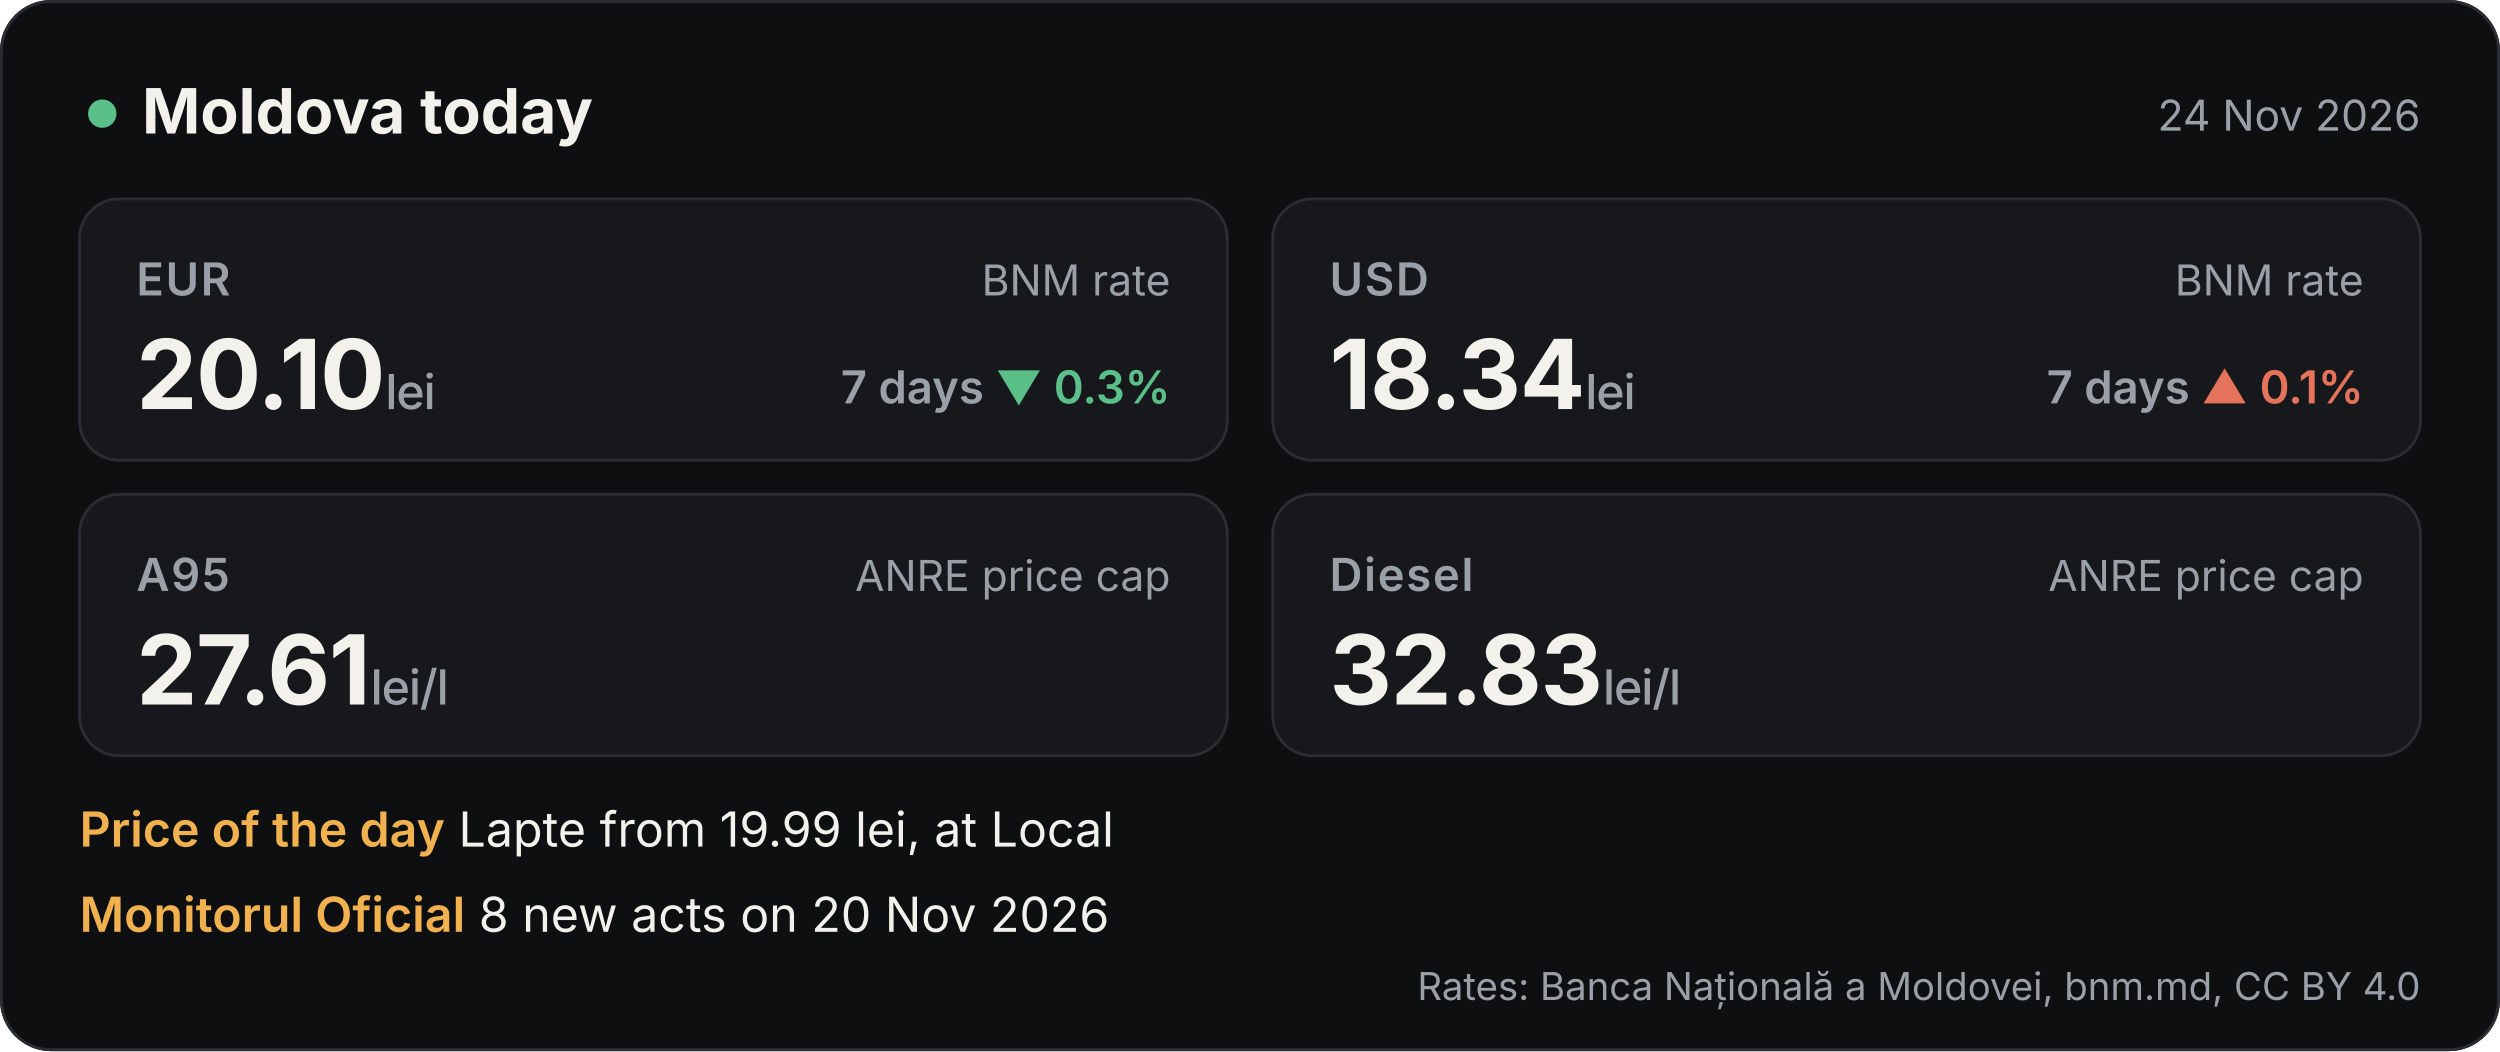
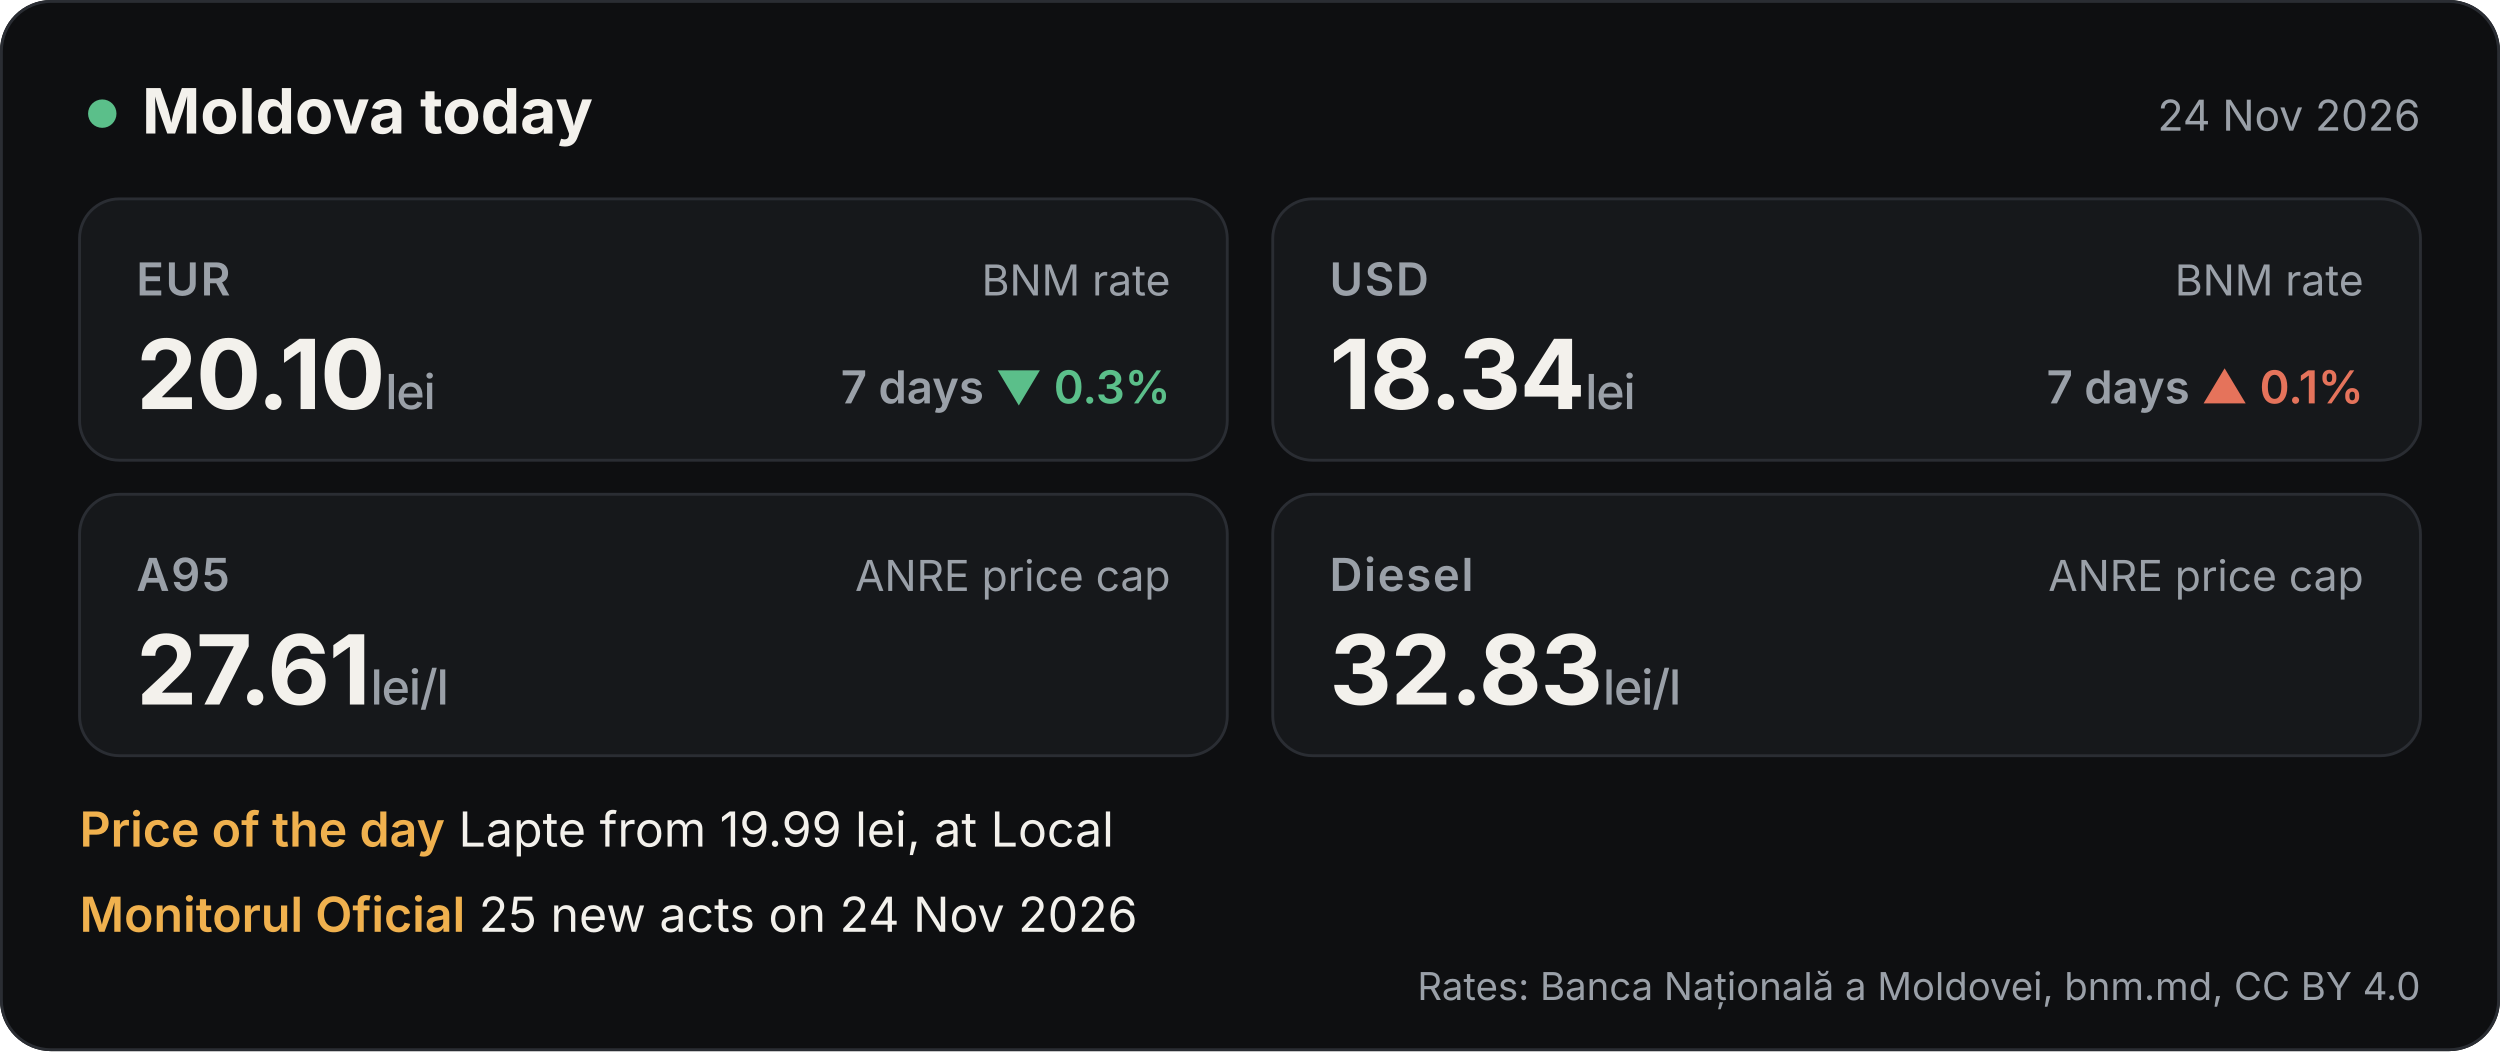
- <svg xmlns="http://www.w3.org/2000/svg" width="880" height="370" viewBox="0 0 880 370" role="img" aria-label="Moldova today: EUR 20.1014 lei, USD 18.3424 lei">
+ <svg xmlns="http://www.w3.org/2000/svg" width="880" height="370" viewBox="0 0 880 370" role="img" aria-label="Moldova today: EUR 20.1008 lei, USD 18.3418 lei">
  <style>.h{font:700 22px -apple-system,BlinkMacSystemFont,'Segoe UI',Inter,Helvetica,Arial,sans-serif;fill:#F3F1EC}.d{font:400 15px -apple-system,BlinkMacSystemFont,'Segoe UI',Inter,Helvetica,Arial,sans-serif;fill:#9AA0A8}.k{font:600 16px -apple-system,BlinkMacSystemFont,'Segoe UI',Inter,Helvetica,Arial,sans-serif;fill:#9AA0A8;letter-spacing:.6px}.v{font:700 34px -apple-system,BlinkMacSystemFont,'Segoe UI',Inter,Helvetica,Arial,sans-serif;fill:#F3F1EC;letter-spacing:-.4px}.u{font:500 17px -apple-system,BlinkMacSystemFont,'Segoe UI',Inter,Helvetica,Arial,sans-serif;fill:#9AA0A8}.src{font:400 15px -apple-system,BlinkMacSystemFont,'Segoe UI',Inter,Helvetica,Arial,sans-serif;fill:#9AA0A8}.chg{font:600 16px -apple-system,BlinkMacSystemFont,'Segoe UI',Inter,Helvetica,Arial,sans-serif;fill:#9AA0A8}
.row{font:400 17px -apple-system,BlinkMacSystemFont,'Segoe UI',Inter,Helvetica,Arial,sans-serif;fill:#F3F1EC}.acc{fill:#F0B14E;font-weight:600}.foot{font:400 13.5px -apple-system,BlinkMacSystemFont,'Segoe UI',Inter,Helvetica,Arial,sans-serif;fill:#9AA0A8}.tile{animation:in .7s ease-out both}@keyframes in{from{opacity:0;transform:translateY(10px)}to{opacity:1;transform:none}}
.live{fill:#5BBF8A;animation:blink 2s infinite}@keyframes blink{50%{opacity:.25}}@media (prefers-reduced-motion:reduce){*{animation:none!important}}</style>
  <rect width="880" height="370" rx="18" fill="#0E0F11" />
  <rect x=".5" y=".5" width="879" height="369" rx="17.5" fill="none" stroke="#2A2D33" />
  <circle cx="36" cy="40" r="5" class="live" />
  <text x="50" y="47" class="h">Moldova today</text>
  <text x="852" y="46" class="d" text-anchor="end">24 Nov 2026</text>
  <g class="tile" style="animation-delay:0s">
    <rect x="28" y="70" width="404" height="92" rx="14" fill="#16181B" stroke="#2A2D33" />
    <text x="48" y="104" class="k">EUR</text>
    <text x="48" y="144" class="v">20.10<tspan class="u"> lei</tspan>
    </text>
    <text x="412" y="104" class="src" text-anchor="end">BNM rate</text>
    <text x="412" y="142" class="chg" text-anchor="end">7 days <tspan fill="#5BBF8A">▼ 0.3%</tspan>
    </text>
  </g>
  <g class="tile" style="animation-delay:0.12s">
    <rect x="448" y="70" width="404" height="92" rx="14" fill="#16181B" stroke="#2A2D33" />
    <text x="468" y="104" class="k">USD</text>
    <text x="468" y="144" class="v">18.34<tspan class="u"> lei</tspan>
    </text>
    <text x="832" y="104" class="src" text-anchor="end">BNM rate</text>
    <text x="832" y="142" class="chg" text-anchor="end">7 days <tspan fill="#E5735B">▲ 0.1%</tspan>
    </text>
  </g>
  <g class="tile" style="animation-delay:0.24s">
    <rect x="28" y="174" width="404" height="92" rx="14" fill="#16181B" stroke="#2A2D33" />
    <text x="48" y="208" class="k">A95</text>
    <text x="48" y="248" class="v">27.61<tspan class="u"> lei/l</tspan>
    </text>
    <text x="412" y="208" class="src" text-anchor="end">ANRE price cap</text>
  </g>
  <g class="tile" style="animation-delay:0.36s">
    <rect x="448" y="174" width="404" height="92" rx="14" fill="#16181B" stroke="#2A2D33" />
    <text x="468" y="208" class="k">Diesel</text>
    <text x="468" y="248" class="v">32.83<tspan class="u"> lei/l</tspan>
    </text>
    <text x="832" y="208" class="src" text-anchor="end">ANRE price cap</text>
  </g>
  <text x="28" y="298" class="row">
    <tspan class="acc">Price of the day</tspan>   Lapte from 19.99 lei, at Local</text>
  <text x="28" y="328" class="row">
-     <tspan class="acc">Monitorul Oficial</tspan>   8 new acts on 20 Nov 2026</text>
+     <tspan class="acc">Monitorul Oficial</tspan>   25 new acts on 24 Nov 2026</text>
  <text x="852" y="352" class="foot" text-anchor="end">Rates: Banca Națională a Moldovei, bnm.md, CC BY 4.0</text>
</svg>
